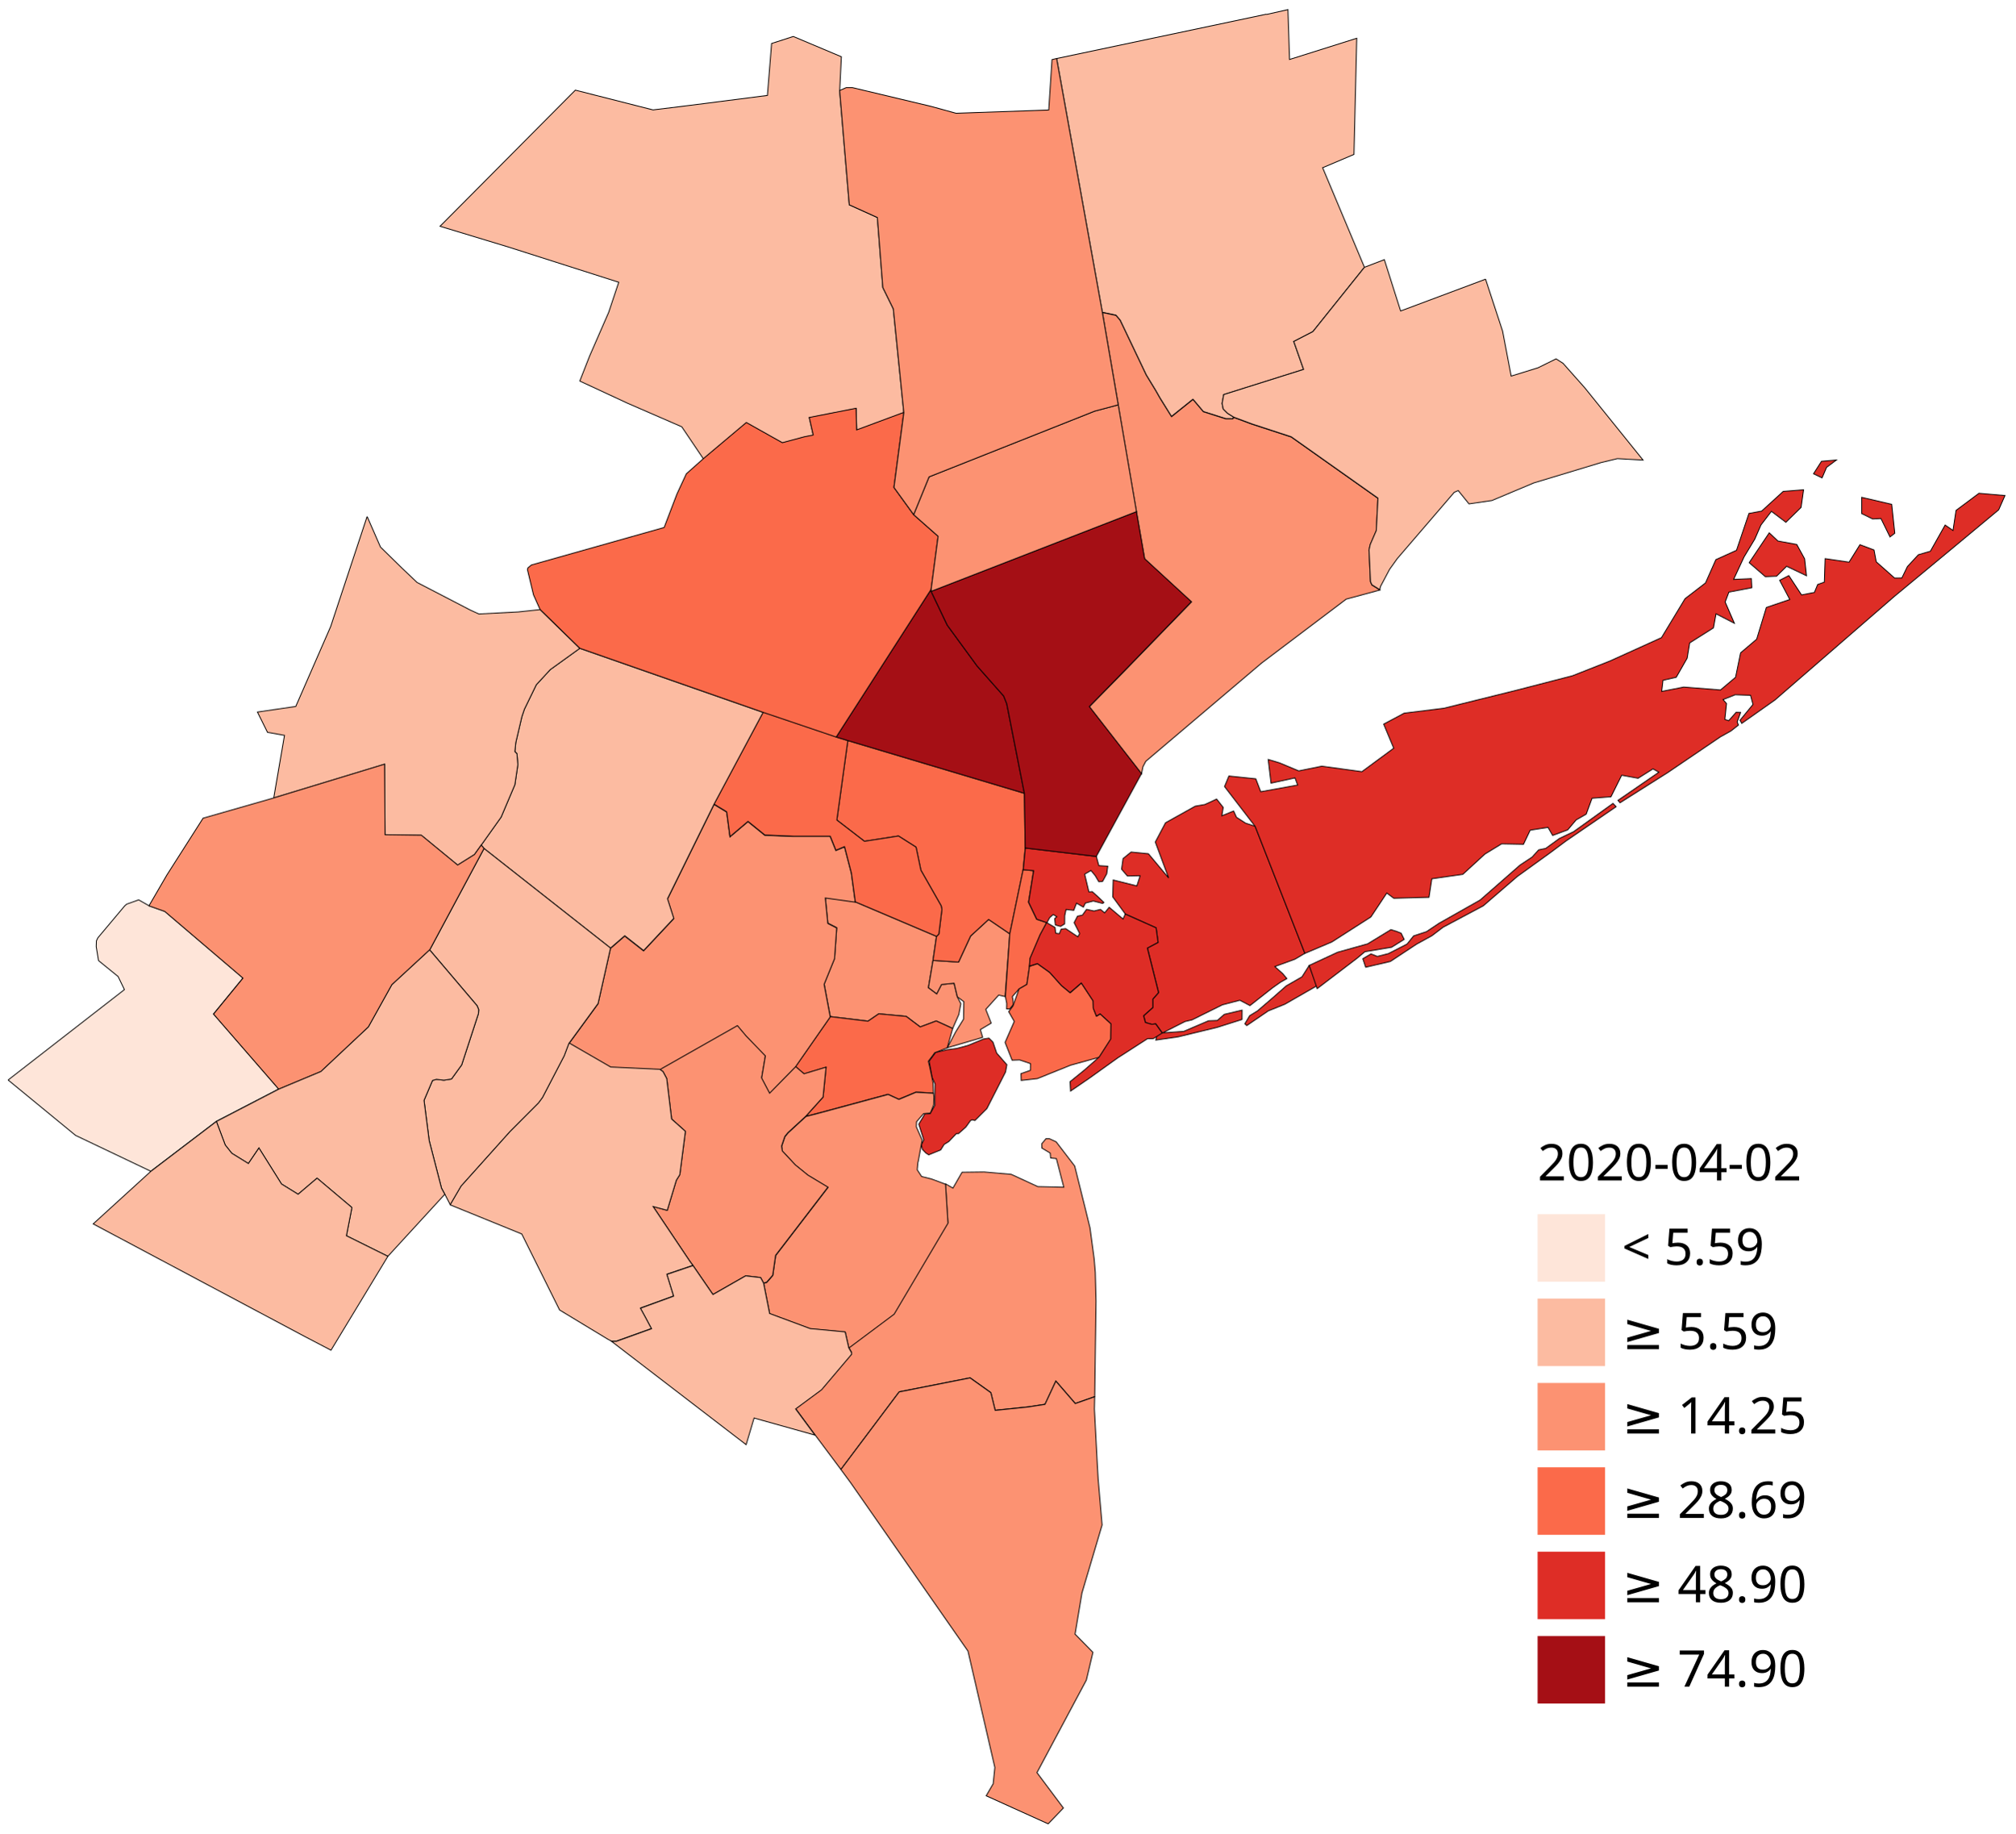
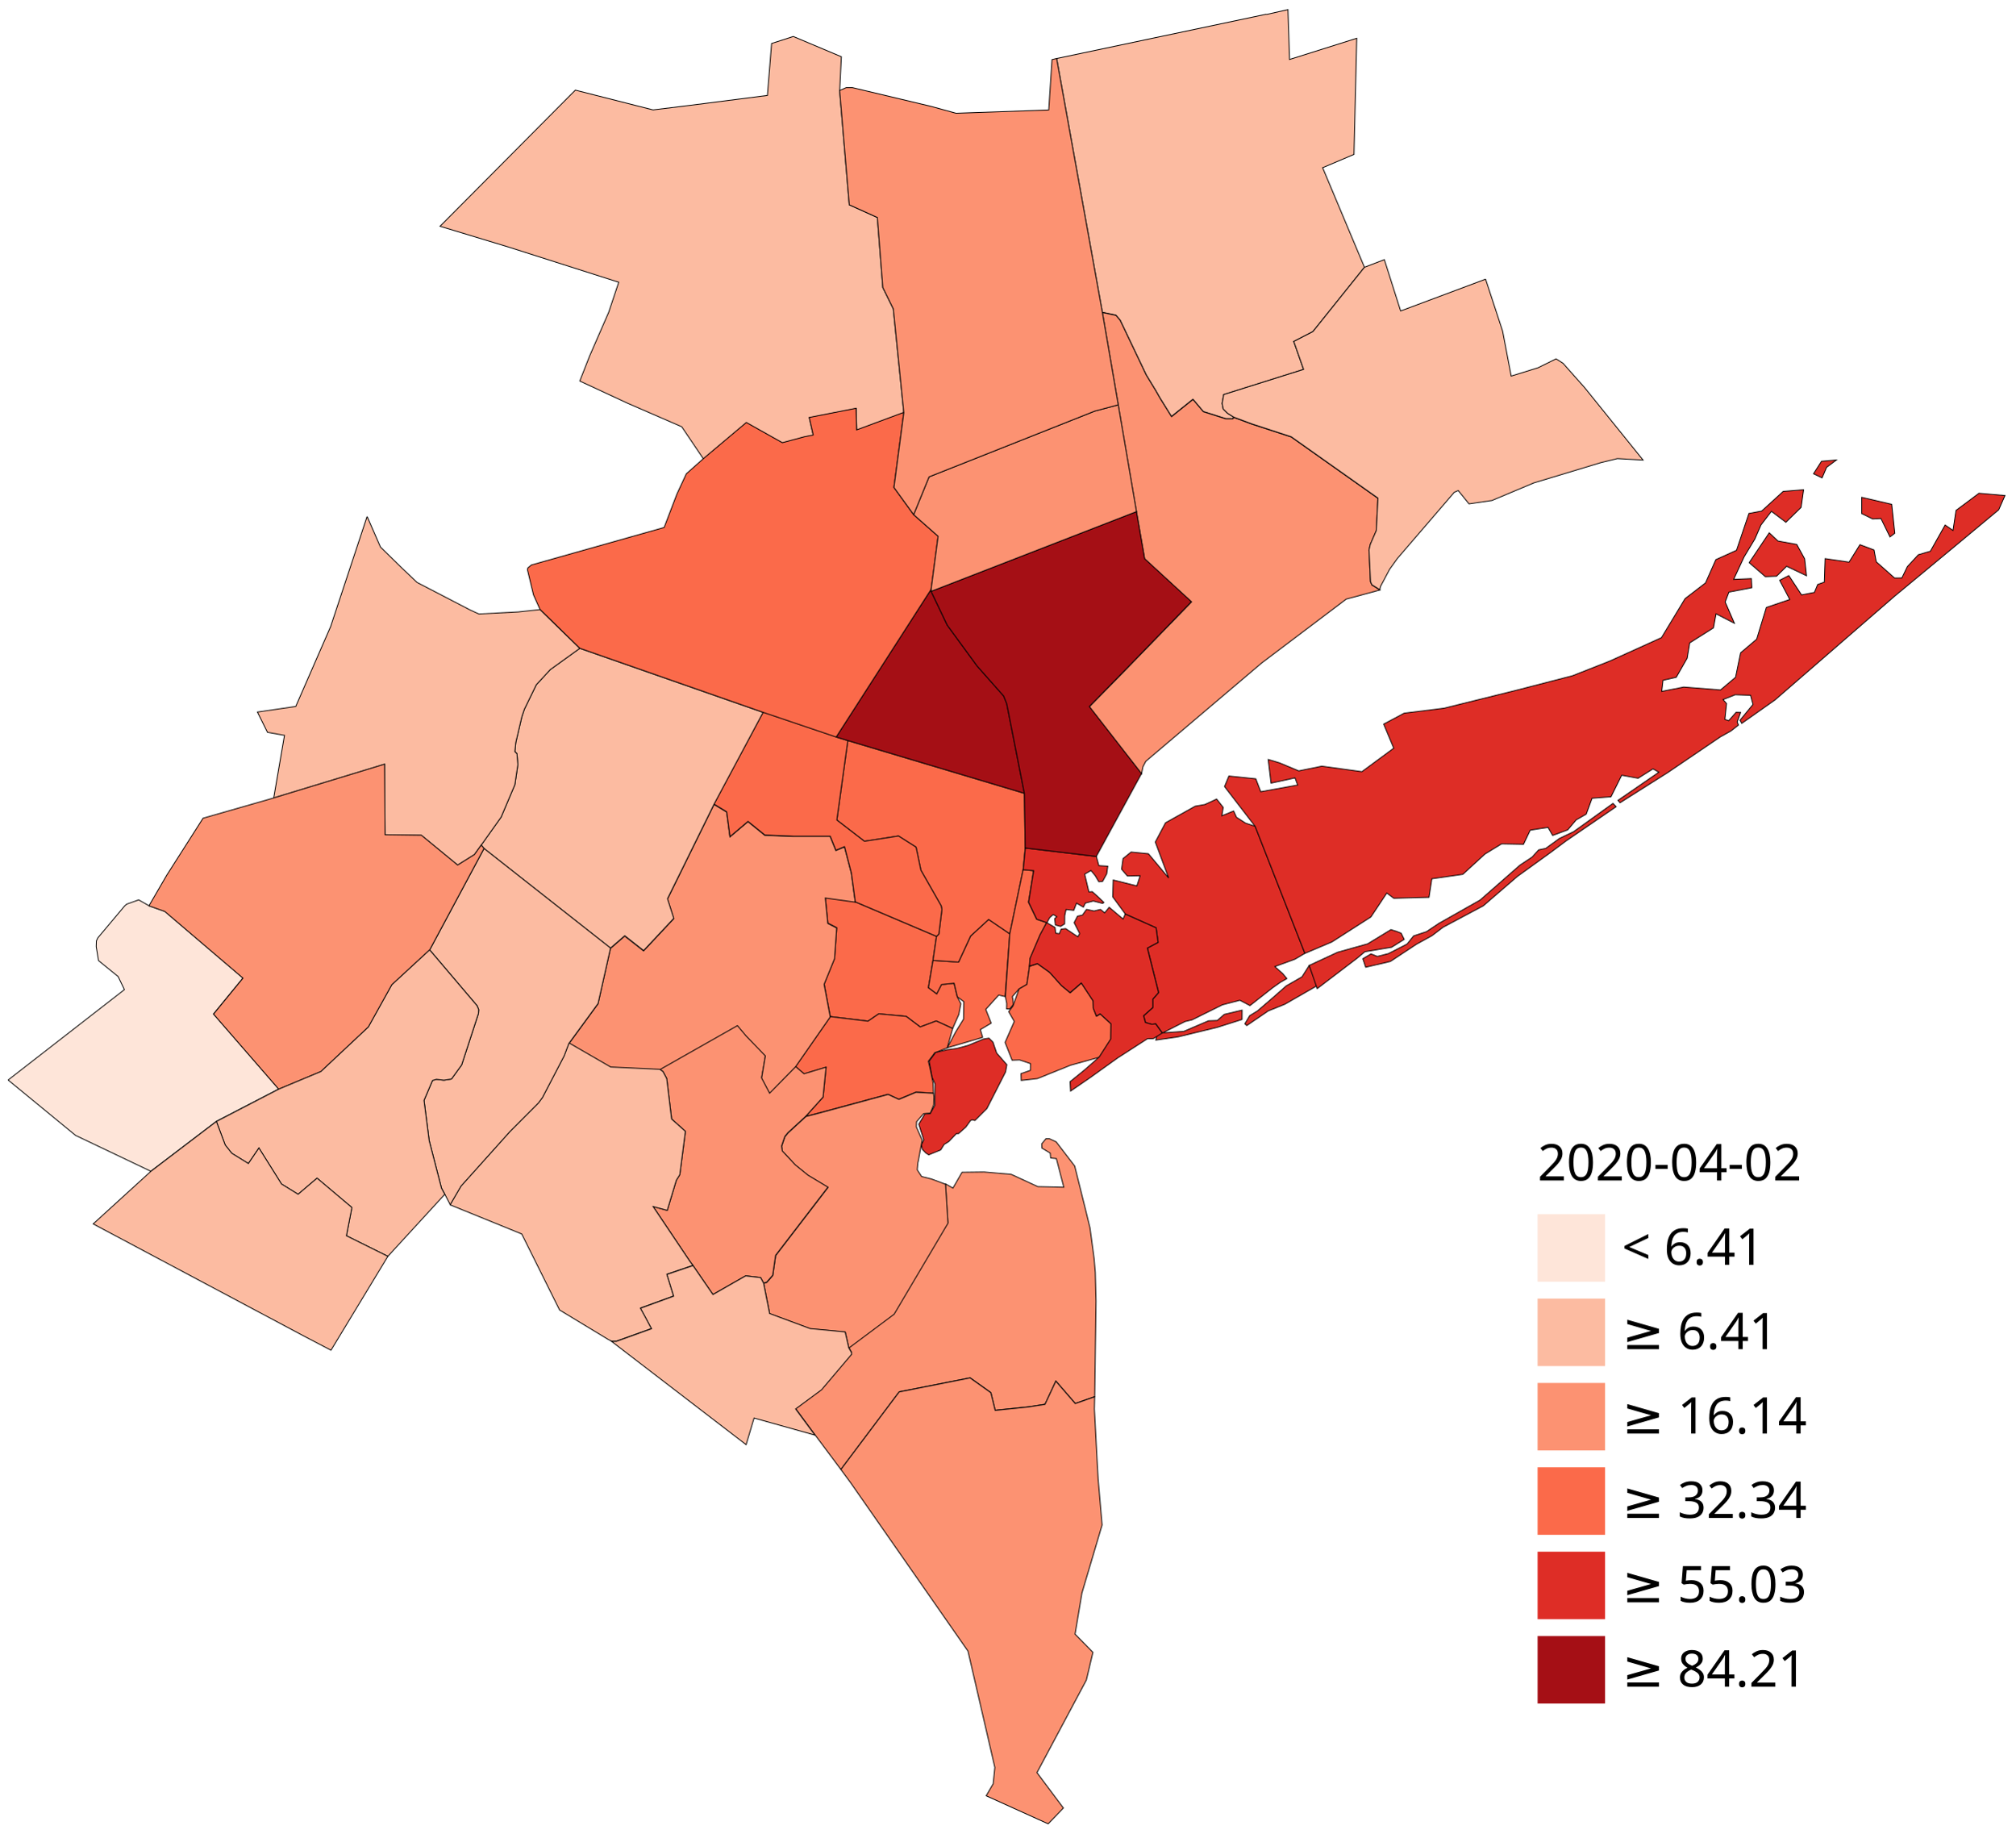
<svg xmlns="http://www.w3.org/2000/svg" id="svg4045" version="1.1" viewBox="0 0 316.019 287.485" height="1086.557" width="1194.401">
  <g transform="translate(108.116 49.338)" id="layer1">
    <g transform="matrix(4.55406 0 0 4.54983 -4052.057 -828.899)" id="g3993" stroke="#000" stroke-width="0.029">
      <path d="m 909.638,171.837 0.74,-0.168 0.055,1.719 2.314,-0.731 -0.095,4.002 -1.079,0.459 1.439,3.43 -1.776,2.218 -0.659,0.34 0.338,0.963 -2.75,0.867 -0.055,0.306 0.037,0.191 0.146,0.146 0.218,0.136 -0.032,0.05 h -0.241 l -0.775,-0.246 -0.357,-0.423 -0.739,0.594 -0.397,-0.639 -0.15,-0.264 -0.323,-0.531 -0.9,-1.89 -0.144,-0.168 -0.467,-0.1 -1.574,-8.743 7.224,-1.528" style="fill:#fcbba1" />
      <path d="m 904.534,185.29 -0.546,-3.182 0.467,0.1 0.144,0.168 0.9,1.89 0.323,0.531 0.15,0.264 0.397,0.639 0.739,-0.594 0.357,0.423 0.775,0.246 h 0.241 l 0.032,-0.05 0.626,0.233 1.351,0.442 2.988,2.115 -0.057,1.116 -0.209,0.481 -0.041,0.186 0.05,1.094 0.048,0.109 0.275,0.171 -1.159,0.314 -2.91,2.2 -3.992,3.389 -0.098,0.188 -0.05,0.247 -1.797,-2.312 1.252,-1.278 2.264,-2.334 -1.611,-1.483 -0.282,-1.623 -0.628,-3.68" style="fill:#fc9272" />
      <path d="m 917.183,180.958 0.587,1.792 0.295,1.549 0.926,-0.287 0.62,-0.307 0.241,0.154 0.747,0.843 2.008,2.492 -0.884,-0.05 -0.562,0.136 -2.314,0.7 -1.446,0.608 -0.788,0.115 -0.371,-0.459 -0.136,0.06 -1.961,2.283 -0.266,0.371 -0.314,0.594 -0.021,0.09 v 0.02 l -0.275,-0.171 -0.048,-0.109 -0.05,-1.094 0.041,-0.186 0.209,-0.481 0.057,-1.116 -2.988,-2.115 -1.351,-0.442 -0.626,-0.233 -0.218,-0.136 -0.146,-0.146 -0.037,-0.191 0.055,-0.306 2.75,-0.867 -0.338,-0.963 0.659,-0.34 1.776,-2.218 0.684,-0.262 0.56,1.769 2.927,-1.097" style="fill:#fcbba1" />
      <path d="m 898.583,212.137 0.259,0.148 0.313,-0.546 0.762,-0.009 0.929,0.08 0.919,0.424 0.894,0.021 -0.255,-0.987 -0.198,-0.021 -0.014,-0.169 -0.286,-0.171 -0.007,-0.149 0.089,-0.105 0.055,-0.07 h 0.121 l 0.232,0.107 0.639,0.835 0.385,1.55 0.13,0.535 0.011,0.04 0.144,1.075 0.039,0.467 0.025,0.99 -0.045,3.287 -0.669,0.236 -0.669,-0.774 -0.374,0.802 -0.571,0.088 -1.144,0.119 -0.148,-0.609 -0.715,-0.51 -2.444,0.483 -2.008,2.676 -0.893,-1.196 -0.665,-0.901 0.891,-0.659 1.034,-1.221 v -0.06 l -0.095,-0.168 1.559,-1.166 1.854,-3.136 -0.084,-1.347" style="fill:#fc9272" />
      <path d="m 894.981,221.987 2.008,-2.676 2.444,-0.483 0.715,0.51 0.148,0.609 1.144,-0.119 0.571,-0.088 0.374,-0.802 0.669,0.774 0.669,-0.235 -0.009,0.426 0.098,1.879 0.03,0.523 0.136,1.59 -0.694,2.345 -0.237,1.418 0.615,0.626 -0.226,0.956 -1.701,3.19 0.91,1.219 -0.524,0.546 -2.134,-0.967 0.241,-0.415 0.057,-0.562 -0.925,-4.009 -4.042,-5.804 -0.337,-0.458" style="fill:#fc9272" />
      <path d="m 899.519,209.926 -0.071,0.03 -0.162,0.226 -0.253,0.225 h -0.073 l -0.259,0.272 -0.162,0.1 -0.119,0.191 -0.412,0.168 -0.095,-0.06 -0.122,-0.126 -0.035,-0.16 0.082,-0.168 -0.173,-0.542 0.211,-0.354 0.182,-0.008 0.162,-0.292 0.005,-0.735 -0.101,-0.227 -0.102,-0.556 0.225,-0.302 0.404,-0.094 0.314,-0.04 0.224,-0.058 0.177,-0.05 0.53,-0.219 0.187,-0.03 0.137,0.137 0.128,0.378 0.351,0.401 -0.046,0.25 -0.642,1.261 -0.412,0.411 -0.08,-0.02" style="fill:#de2d26" />
-       <path d="m 895.478,202.42 2.797,1.189 -0.121,0.829 -0.158,0.939 0.285,0.213 0.165,-0.321 0.434,-0.045 0.112,0.469 0.122,0.237 -0.07,0.371 -0.211,0.481 -0.566,-0.259 -0.552,0.206 -0.482,-0.364 -0.945,-0.088 -0.37,0.253 -1.3,-0.157 -0.211,-1.122 0.359,-0.884 0.074,-1.059 -0.306,-0.156 -0.086,-0.878 1.032,0.144" style="fill:#fc9272" />
+       <path d="m 895.478,202.42 2.797,1.189 -0.121,0.829 -0.158,0.939 0.285,0.213 0.165,-0.321 0.434,-0.045 0.112,0.469 0.122,0.237 -0.07,0.371 -0.211,0.481 -0.566,-0.259 -0.552,0.206 -0.482,-0.364 -0.945,-0.088 -0.37,0.253 -1.3,-0.157 -0.211,-1.122 0.359,-0.884 0.074,-1.059 -0.306,-0.156 -0.086,-0.878 1.032,0.144" style="fill:#fb6a4a" />
      <path d="m 894.617,206.375 1.3,0.157 0.37,-0.253 0.945,0.088 0.482,0.364 0.552,-0.206 0.566,0.259 -0.186,0.666 -0.356,0.141 -0.08,0.03 -0.039,0.06 -0.176,0.232 0.056,0.236 0.107,0.515 0.012,0.346 -0.604,-0.034 -0.589,0.246 -0.371,-0.171 -2.349,0.636 -0.483,0.125 0.595,-0.661 0.103,-1.03 -0.758,0.228 -0.293,-0.251 1.196,-1.719" style="fill:#fb6a4a" />
-       <path d="m 900.799,203.522 -0.162,2.161 -0.22,-0.05 -0.445,0.492 0.187,0.474 -0.373,0.223 0.079,0.269 -1.217,0.357 0.287,-0.545 0.272,-0.441 0.01,-0.602 -0.223,-0.167 -0.112,-0.469 -0.434,0.045 -0.165,0.321 -0.285,-0.213 0.158,-0.939 0.88,0.058 0.415,-0.899 0.62,-0.571 0.729,0.496" style="fill:#fc9272" />
+       <path d="m 900.799,203.522 -0.162,2.161 -0.22,-0.05 -0.445,0.492 0.187,0.474 -0.373,0.223 0.079,0.269 -1.217,0.357 0.287,-0.545 0.272,-0.441 0.01,-0.602 -0.223,-0.167 -0.112,-0.469 -0.434,0.045 -0.165,0.321 -0.285,-0.213 0.158,-0.939 0.88,0.058 0.415,-0.899 0.62,-0.571 0.729,0.496" style="fill:#fb6a4a" />
      <path d="m 895.222,196.861 6.081,1.819 0.027,1.884 -0.071,0.747 -0.46,2.211 -0.729,-0.496 -0.62,0.571 -0.415,0.899 -0.88,-0.058 0.121,-0.829 0.08,-0.08 0.105,-0.85 -0.025,-0.122 -0.699,-1.228 -0.166,-0.795 -0.605,-0.384 -1.173,0.182 -0.95,-0.732 0.378,-2.739" style="fill:#fb6a4a" />
      <path d="m 898.171,209.011 0.016,0.129 -0.009,0.273 -0.076,0.195 -0.041,0.094 -0.112,0.006 -0.119,0.01 -0.242,0.28 -0.007,0.176 0.2,0.457 -0.135,0.737 -0.011,0.03 -0.023,0.257 0.151,0.231 0.343,0.086 0.471,0.176 h 0.005 0.005 l 0.084,1.347 -1.854,3.136 -1.559,1.166 -0.124,-0.548 -1.204,-0.114 -1.398,-0.52 -0.207,-1.046 0.105,-0.03 0.209,-0.241 0.099,-0.686 1.802,-2.349 -0.687,-0.414 -0.435,-0.353 -0.449,-0.481 -0.025,-0.168 0.112,-0.331 0.105,-0.129 0.617,-0.568 0.483,-0.125 2.349,-0.636 0.371,0.171 0.589,-0.246 0.604,0.034" style="fill:#fc9272" />
      <path d="m 893.421,208.094 0.293,0.251 0.758,-0.228 -0.103,1.03 -0.595,0.661 -0.617,0.568 -0.105,0.129 -0.112,0.331 0.025,0.168 0.449,0.481 0.435,0.353 0.687,0.414 -1.802,2.349 -0.099,0.686 -0.209,0.241 -0.105,0.03 -0.102,-0.191 -0.515,-0.06 -1.127,0.644 -0.69,-1.004 -0.107,-0.144 -1.263,-1.884 0.487,0.132 0.313,-1.038 0.119,-0.191 0.193,-1.494 -0.475,-0.424 -0.168,-1.395 -0.128,-0.24 -0.112,-0.08 2.676,-1.519 0.299,0.356 0.664,0.688 -0.129,0.761 0.275,0.524 0.891,-0.909" style="fill:#fc9272" />
      <path d="m 890.611,199.061 0.438,0.266 0.113,0.856 0.621,-0.526 0.58,0.47 0.98,0.04 h 1.271 l 0.196,0.485 0.297,-0.125 0.236,0.911 0.135,0.993 -1.032,-0.144 0.086,0.878 0.306,0.156 -0.074,1.059 -0.359,0.884 0.211,1.122 -1.196,1.719 -0.891,0.909 -0.275,-0.524 0.129,-0.761 -0.664,-0.688 -0.299,-0.356 -2.676,1.519 -1.688,-0.078 -1.431,-0.828 0.994,-1.361 0.429,-1.911 0.491,-0.425 0.65,0.51 1.038,-1.109 -0.216,-0.676 1.599,-3.251" style="fill:#fc9272" />
      <path d="m 894.821,196.74 0.401,0.121 -0.378,2.739 0.95,0.732 1.173,-0.182 0.605,0.384 0.166,0.795 0.699,1.228 0.025,0.122 -0.105,0.85 -0.08,0.08 -2.797,-1.189 -0.135,-0.993 -0.236,-0.911 -0.297,0.125 -0.196,-0.485 h -1.271 l -0.98,-0.04 -0.58,-0.47 -0.621,0.526 -0.113,-0.856 -0.438,-0.266 1.694,-3.173 2.516,0.852" style="fill:#fb6a4a" />
      <path d="m 892.305,195.888 -1.694,3.173 -1.599,3.251 0.216,0.676 -1.038,1.109 -0.65,-0.51 -0.491,0.425 -4.356,-3.432 -0.096,-0.119 0.685,-0.963 0.474,-1.118 0.103,-0.692 -0.032,-0.378 -0.071,-0.07 0.032,-0.313 0.209,-0.892 0.087,-0.257 0.41,-0.843 0.481,-0.522 1.014,-0.731 6.315,2.209" style="fill:#fcbba1" />
      <path d="m 882.694,200.58 4.356,3.432 -0.429,1.911 -0.994,1.361 -0.166,0.44 -0.749,1.439 -0.137,0.185 -0.979,0.983 -1.688,1.884 -0.376,0.644 -0.187,-0.362 -0.114,-0.209 -0.424,-1.64 -0.178,-1.387 0.292,-0.686 0.136,-0.04 0.257,0.03 0.26,-0.04 0.351,-0.486 0.578,-1.771 0.009,-0.135 -0.057,-0.136 -1.631,-1.922 1.872,-3.496" style="fill:#fcbba1" />
      <path d="m 885.626,207.284 1.431,0.828 1.688,0.078 0.112,0.08 0.128,0.24 0.168,1.395 0.475,0.424 -0.193,1.494 -0.119,0.191 -0.313,1.038 -0.487,-0.132 1.263,1.884 0.107,0.144 -0.896,0.304 0.231,0.75 -1.141,0.416 0.179,0.327 0.201,0.379 -1.211,0.435 h -0.168 l -0.114,-0.06 -1.671,-1.013 -1.302,-2.619 -2.466,-1.005 0.376,-0.644 1.688,-1.884 0.979,-0.983 0.137,-0.185 0.749,-1.439 0.166,-0.44" style="fill:#fcbba1" />
      <path d="m 889.887,214.95 0.69,1.004 1.127,-0.644 0.515,0.06 0.102,0.191 0.207,1.046 1.398,0.52 1.204,0.114 0.124,0.548 0.095,0.168 v 0.06 l -1.034,1.221 -0.891,0.659 0.665,0.901 -2.096,-0.588 -0.273,0.918 -4.635,-3.561 h 0.168 l 1.211,-0.435 -0.201,-0.379 -0.179,-0.327 1.141,-0.416 -0.231,-0.75 0.896,-0.304" style="fill:#fcbba1" />
      <path style="fill:#fb6a4a" d="m 901.258,201.418 -0.459,2.211 -0.151,2.163 0.046,0.233 -0.003,0.19 0.103,0.004 0.127,-0.154 -0.013,-0.17 -0.021,-0.103 0.232,-0.265 0.268,-0.154 0.092,-0.625 0.023,-0.271 0.344,-0.811 0.229,-0.422 -0.35,-0.117 -0.281,-0.588 0.174,-1.088 z" transform="translate(0 -.107)" />
      <path d="m 894.94,174.458 0.332,3.938 0.967,0.438 0.188,2.412 0.362,0.738 0.361,3.577 -1.622,0.603 -0.019,-0.745 -1.613,0.316 0.137,0.606 -0.305,0.06 -0.759,0.204 -1.239,-0.696 -1.48,1.246 -0.747,-1.109 -1.865,-0.811 -1.646,-0.765 0.337,-0.859 0.658,-1.51 0.346,-1.036 -3.799,-1.214 -2.355,-0.715 4.66,-4.692 2.676,0.682 1.296,-0.16 2.642,-0.339 0.144,-1.79 0.747,-0.242 1.655,0.699 -0.057,1.166" style="fill:#fcbba1" />
      <path d="m 901.33,200.564 2.45,0.291 0.086,0.316 0.307,0.02 -0.035,0.262 -0.143,0.262 -0.13,0.012 -0.123,-0.21 -0.147,-0.178 -0.217,0.126 0.146,0.613 0.115,-0.01 0.192,0.172 0.209,0.2 -0.043,0.034 -0.322,-0.083 -0.273,0.071 -0.069,0.139 -0.236,-0.136 -0.095,0.247 -0.265,-0.029 -0.045,0.212 -0.003,0.284 -0.141,0.087 -0.179,-0.049 -0.024,-0.221 0.073,-0.065 -0.122,-0.074 -0.121,0.104 -0.097,0.177 -0.349,-0.118 -0.282,-0.588 0.175,-1.087 -0.359,-0.033 0.071,-0.747" style="fill:#de2d26" />
      <path d="m 900.91,206.009 0.209,-0.589 0.269,-0.154 0.09,-0.624 0.277,-0.089 0.423,0.303 0.405,0.453 0.297,0.245 0.387,-0.334 0.405,0.616 0.007,0.254 0.107,0.272 0.13,-0.077 0.373,0.342 -0.007,0.523 -0.4,0.625 -0.99,0.275 -1.143,0.461 -0.556,0.063 -0.007,-0.235 0.323,-0.112 0.004,-0.232 -0.375,-0.127 -0.259,0.009 -0.241,-0.613 0.316,-0.723 -0.192,-0.337 z" style="fill:#fb6a4a" />
      <path d="m 898.09,191.718 0.556,1.166 1.027,1.406 0.916,1.036 0.105,0.264 0.608,3.09 -6.081,-1.819 -0.401,-0.121 3.27,-5.092 v 0.07" style="fill:#a50f15" />
      <path style="fill:#de2d26" d="m 907.922,198.984 -0.406,0.188 -0.33,0.057 -1.023,0.572 -0.352,0.664 0.459,1.238 -0.697,-0.834 -0.596,-0.059 -0.277,0.225 -0.051,0.367 0.201,0.234 0.438,-0.01 -0.113,0.352 -0.814,-0.205 -0.016,0.582 0.434,0.592 1.061,0.475 0.068,0.502 -0.367,0.195 0.385,1.535 -0.195,0.223 0.002,0.289 -0.322,0.287 0.065,0.234 0.223,0.062 0.129,-0.018 0.223,0.312 -0.17,0.012 -0.053,0.236 0.775,-0.113 1.34,-0.326 0.854,-0.271 0.002,-0.322 -0.615,0.146 -0.236,0.209 -0.305,0.012 -0.854,0.365 -0.725,0.051 0.771,-0.391 0.24,-0.057 1.045,-0.518 0.602,-0.158 0.348,0.184 0.772,-0.608 0.273,-0.194 0.226,-0.129 -0.139,-0.167 -0.276,-0.247 0.693,-0.254 0.344,-0.203 -1.713,-4.377 -0.332,-0.109 -0.312,-0.201 -0.098,-0.217 -0.406,0.164 0.047,-0.289 z m 3.189,5.733 -0.249,0.394 -0.54,0.31 -0.477,0.42 -0.514,0.443 -0.27,0.166 -0.166,0.279 0.066,0.061 0.742,-0.506 0.568,-0.229 1.114,-0.64 z" transform="translate(0 -.107)" />
      <path d="m 897.149,185.561 -0.339,2.577 0.678,0.937 0.843,0.745 -0.24,1.828 -3.27,5.092 -2.516,-0.852 -6.315,-2.209 -1.367,-1.337 -0.225,-0.503 -0.209,-0.87 0.016,-0.06 0.121,-0.1 4.571,-1.292 0.442,-1.157 0.321,-0.692 0.587,-0.523 1.48,-1.246 1.239,0.696 0.759,-0.204 0.305,-0.06 -0.137,-0.606 1.613,-0.316 0.019,0.745 1.622,-0.603" style="fill:#fb6a4a" />
      <path d="m 902.074,203.138 0.284,0.165 0.022,0.197 0.127,0.017 0.059,-0.155 0.156,-0.02 0.421,0.281 0.063,-0.111 -0.19,-0.375 0.115,-0.224 0.17,-0.036 0.141,-0.198 0.258,0.056 0.223,-0.055 0.143,0.119 0.156,-0.192 0.478,0.404 0.076,-0.17 1.061,0.474 0.068,0.501 -0.369,0.196 0.386,1.534 -0.197,0.223 0.002,0.289 -0.321,0.287 0.063,0.234 0.222,0.062 0.13,-0.017 0.227,0.316 -0.306,0.193 -0.199,0.002 -1.034,0.667 -0.968,0.694 -0.649,0.445 -0.016,-0.324 0.486,-0.395 0.515,-0.453 0.4,-0.625 0.007,-0.523 -0.373,-0.342 -0.13,0.077 -0.107,-0.272 -0.007,-0.254 -0.405,-0.616 -0.387,0.334 -0.297,-0.245 -0.405,-0.453 -0.423,-0.303 -0.277,0.089 0.023,-0.271 0.346,-0.811 0.227,-0.422" style="fill:#de2d26" />
      <path style="fill:#de2d26" d="m 928.476,187.773 0.295,0.141 0.156,-0.364 0.338,-0.252 -0.513,0.044 z m -0.342,0.551 -0.701,0.056 -0.742,0.678 -0.438,0.082 -0.428,1.27 -0.711,0.322 -0.357,0.803 -0.703,0.541 -0.812,1.344 -1.775,0.805 -1.293,0.51 -1.988,0.514 -2.439,0.605 -1.367,0.17 -0.705,0.377 0.346,0.83 -1.096,0.809 -1.381,-0.189 -0.795,0.162 -0.658,-0.275 -0.393,-0.119 0.098,0.816 0.826,-0.18 0.09,0.246 -1.271,0.23 -0.17,-0.445 -0.926,-0.096 -0.15,0.363 1.053,1.371 1.713,4.379 0.928,-0.393 1.346,-0.863 0.547,-0.824 0.242,0.18 1.211,-0.033 0.098,-0.639 1.066,-0.152 0.764,-0.701 0.572,-0.35 0.754,0.014 0.232,-0.486 0.613,-0.096 0.16,0.277 0.518,-0.191 0.291,-0.344 0.346,-0.199 0.201,-0.547 0.652,-0.051 0.369,-0.742 0.564,0.104 0.514,-0.324 0.203,0.115 -1.41,0.971 0.072,0.082 1.641,-1.039 1.814,-1.232 0.365,-0.204 0.257,-0.202 -0.043,-0.108 0.117,-0.326 -0.153,-0.006 -0.256,0.288 -0.133,-0.043 0.058,-0.547 -0.121,-0.137 0.42,-0.166 0.528,0.019 0.084,0.315 -0.446,0.544 0.06,0.108 1.149,-0.811 4.107,-3.566 1.828,-1.516 1.762,-1.467 0.217,-0.492 -0.896,-0.078 -0.789,0.59 -0.105,0.691 -0.271,-0.186 -0.508,0.902 -0.414,0.121 -0.377,0.408 -0.191,0.393 -0.25,0.002 -0.631,-0.559 -0.078,-0.408 -0.484,-0.182 -0.375,0.602 -0.824,-0.121 -0.027,0.809 -0.229,0.082 -0.113,0.273 -0.443,0.086 -0.438,-0.666 -0.316,0.162 0.35,0.662 -0.807,0.273 -0.334,1.094 -0.553,0.471 -0.174,0.842 -0.518,0.438 -1.268,-0.1 -0.758,0.15 0.045,-0.383 0.457,-0.105 0.375,-0.656 0.088,-0.529 0.818,-0.518 0.088,-0.484 0.633,0.326 -0.318,-0.732 0.129,-0.342 0.789,-0.152 -0.016,-0.312 -0.611,0.027 0.361,-0.777 0.369,-0.613 0.213,-0.488 0.359,-0.469 0.498,0.377 0.523,-0.512 z m 2.002,0.261 v 0.561 l 0.377,0.184 0.285,-0.014 0.311,0.633 0.166,-0.127 -0.107,-0.996 z m -3.184,1.223 -0.691,1.029 0.557,0.482 0.385,-0.016 0.348,-0.342 0.684,0.326 -0.065,-0.584 -0.271,-0.494 -0.648,-0.119 z m -5.381,9.326 -1.357,0.975 -0.486,0.232 -0.475,0.344 -0.24,0.049 -0.225,0.248 -0.418,0.277 -1.371,1.203 -1.422,0.805 -0.428,0.287 -0.443,0.146 -0.225,0.281 -0.645,0.33 -0.379,0.096 -0.219,-0.086 -0.281,0.166 0.098,0.293 0.85,-0.199 0.902,-0.596 0.529,-0.291 0.385,-0.293 1.387,-0.74 1.17,-1.01 1.131,-0.816 0.541,-0.404 1.729,-1.184 z m -7.646,4.35 -0.803,0.49 -1.033,0.289 -0.979,0.455 0.275,0.799 1.371,-1.045 0.273,-0.227 0.918,-0.154 0.434,-0.271 -0.105,-0.213 -0.143,-0.057 z" transform="translate(0 -.107)" />
      <path d="m 898.09,191.718 7.071,-2.748 0.282,1.623 1.611,1.483 -2.264,2.334 -1.252,1.278 1.797,2.312 -1.556,2.855 -2.45,-0.291 -0.027,-1.884 -0.608,-3.09 -0.105,-0.264 -0.916,-1.036 -1.027,-1.406 -0.556,-1.166" style="fill:#a50f15" />
      <path d="m 904.534,185.29 0.628,3.68 -7.071,2.748 v -0.07 l 0.24,-1.828 -0.843,-0.745 0.531,-1.303 5.705,-2.266 0.809,-0.216" style="fill:#fc9272" />
      <path d="m 902.414,173.365 1.574,8.743 0.546,3.182 -0.809,0.216 -5.705,2.266 -0.531,1.303 -0.678,-0.937 0.339,-2.577 -0.361,-3.577 -0.362,-0.738 -0.188,-2.412 -0.967,-0.438 -0.332,-3.938 0.226,-0.1 h 0.216 l 2.721,0.65 0.847,0.234 3.191,-0.113 0.112,-1.736 0.16,-0.04" style="fill:#fc9272" />
      <path d="m 866.304,208.562 4.008,-3.118 -0.218,-0.451 -0.674,-0.548 -0.08,-0.483 0.007,-0.199 0.05,-0.104 0.925,-1.102 0.07,-0.06 0.41,-0.146 0.353,0.201 0.547,0.193 2.692,2.298 -1.014,1.239 2.245,2.587 -2.147,1.114 -2.259,1.721 -2.588,-1.234 -2.327,-1.913" style="fill:#fee5d9" />
      <path d="m 878.668,189.138 0.46,1.053 0.738,0.723 0.522,0.497 1.831,0.95 0.298,0.137 1.351,-0.07 0.754,-0.08 1.367,1.337 -1.014,0.731 -0.481,0.522 -0.41,0.843 -0.087,0.257 -0.209,0.892 -0.032,0.313 0.071,0.07 0.032,0.378 -0.103,0.692 -0.474,1.118 -0.685,0.963 -0.234,0.328 -0.578,0.362 -1.25,-1.028 -1.25,-0.017 -0.016,-2.432 -3.817,1.163 0.371,-2.159 -0.585,-0.104 -0.347,-0.699 1.32,-0.193 1.201,-2.752 1.255,-3.792" style="fill:#fcbba1" />
      <path d="m 875.453,198.837 3.817,-1.163 0.016,2.432 1.25,0.017 1.25,1.028 0.578,-0.362 0.234,-0.328 0.096,0.119 -1.872,3.496 -1.299,1.2 -0.81,1.457 -1.634,1.534 -1.454,0.608 -2.245,-2.587 1.014,-1.239 -2.692,-2.298 -0.547,-0.193 0.619,-1.066 1.246,-1.956 2.434,-0.698" style="fill:#fc9272" />
      <path d="m 880.822,204.076 1.631,1.922 0.057,0.136 -0.009,0.135 -0.578,1.771 -0.351,0.486 -0.26,0.04 -0.257,-0.03 -0.136,0.04 -0.292,0.686 0.178,1.387 0.424,1.64 0.114,0.209 -1.961,2.139 -1.428,-0.709 0.19,-0.972 -1.2,-1.013 -0.653,0.555 -0.571,-0.353 -0.778,-1.241 -0.363,0.535 -0.571,-0.353 -0.226,-0.285 -0.305,-0.812 2.147,-1.114 1.454,-0.608 1.634,-1.534 0.81,-1.457 1.299,-1.2" style="fill:#fcbba1" />
      <path d="m 873.478,209.988 0.305,0.812 0.226,0.285 0.571,0.353 0.363,-0.535 0.778,1.241 0.571,0.353 0.653,-0.555 1.2,1.013 -0.19,0.972 1.428,0.709 -1.959,3.236 -0.916,-0.479 -7.272,-3.874 1.984,-1.81 2.259,-1.721" style="fill:#fcbba1" />
    </g>
    <g id="g1003" transform="matrix(.26458 0 0 .26458 127.715 -62.671)">
      <path d="m 20,820 h 40 v 40 H 20 Z" fill="#fcbba1" />
      <path d="m 20,870 h 40 v 40 H 20 Z" fill="#fc9272" />
      <path d="m 20,920 h 40 v 40 H 20 Z" fill="#fb6a4a" />
      <path d="m 20,970 h 40 v 40 H 20 Z" fill="#de2d26" />
      <path d="m 20,770 h 40 v 40 H 20 Z" fill="#fee5d9" />
      <path d="m 20,1020 h 40 v 40 H 20 Z" fill="#a50f15" />
      <g font-size="30" font-family="Verdana">
        <text x="70" y="1050">
-           <tspan id="tspan905" x="70" y="1050">≥ 74.90</tspan>
+           <tspan id="tspan905" x="70" y="1050">≥ 84.21</tspan>
        </text>
        <text y="1000" x="70">
-           <tspan y="1000" x="70" id="tspan919">≥ 48.90</tspan>
+           <tspan y="1000" x="70" id="tspan919">≥ 55.03</tspan>
        </text>
        <text x="70" y="950">
-           <tspan id="tspan923" x="70" y="950">≥ 28.69</tspan>
+           <tspan id="tspan923" x="70" y="950">≥ 32.34</tspan>
        </text>
        <text y="900" x="70">
-           <tspan y="900" x="70" id="tspan927">≥ 14.25</tspan>
+           <tspan y="900" x="70" id="tspan927">≥ 16.14</tspan>
        </text>
        <text x="70" y="850">
-           <tspan id="tspan931" x="70" y="850">≥ 5.59</tspan>
+           <tspan id="tspan931" x="70" y="850">≥ 6.41</tspan>
        </text>
        <text y="800" x="70">
-           <tspan y="800" x="70" id="tspan935">&lt; 5.59</tspan>
+           <tspan y="800" x="70" id="tspan935">&lt; 6.41</tspan>
        </text>
        <text x="20" y="750">
          <tspan id="tspan939" x="20" y="750">2020-04-02</tspan>
        </text>
      </g>
    </g>
  </g>
</svg>
